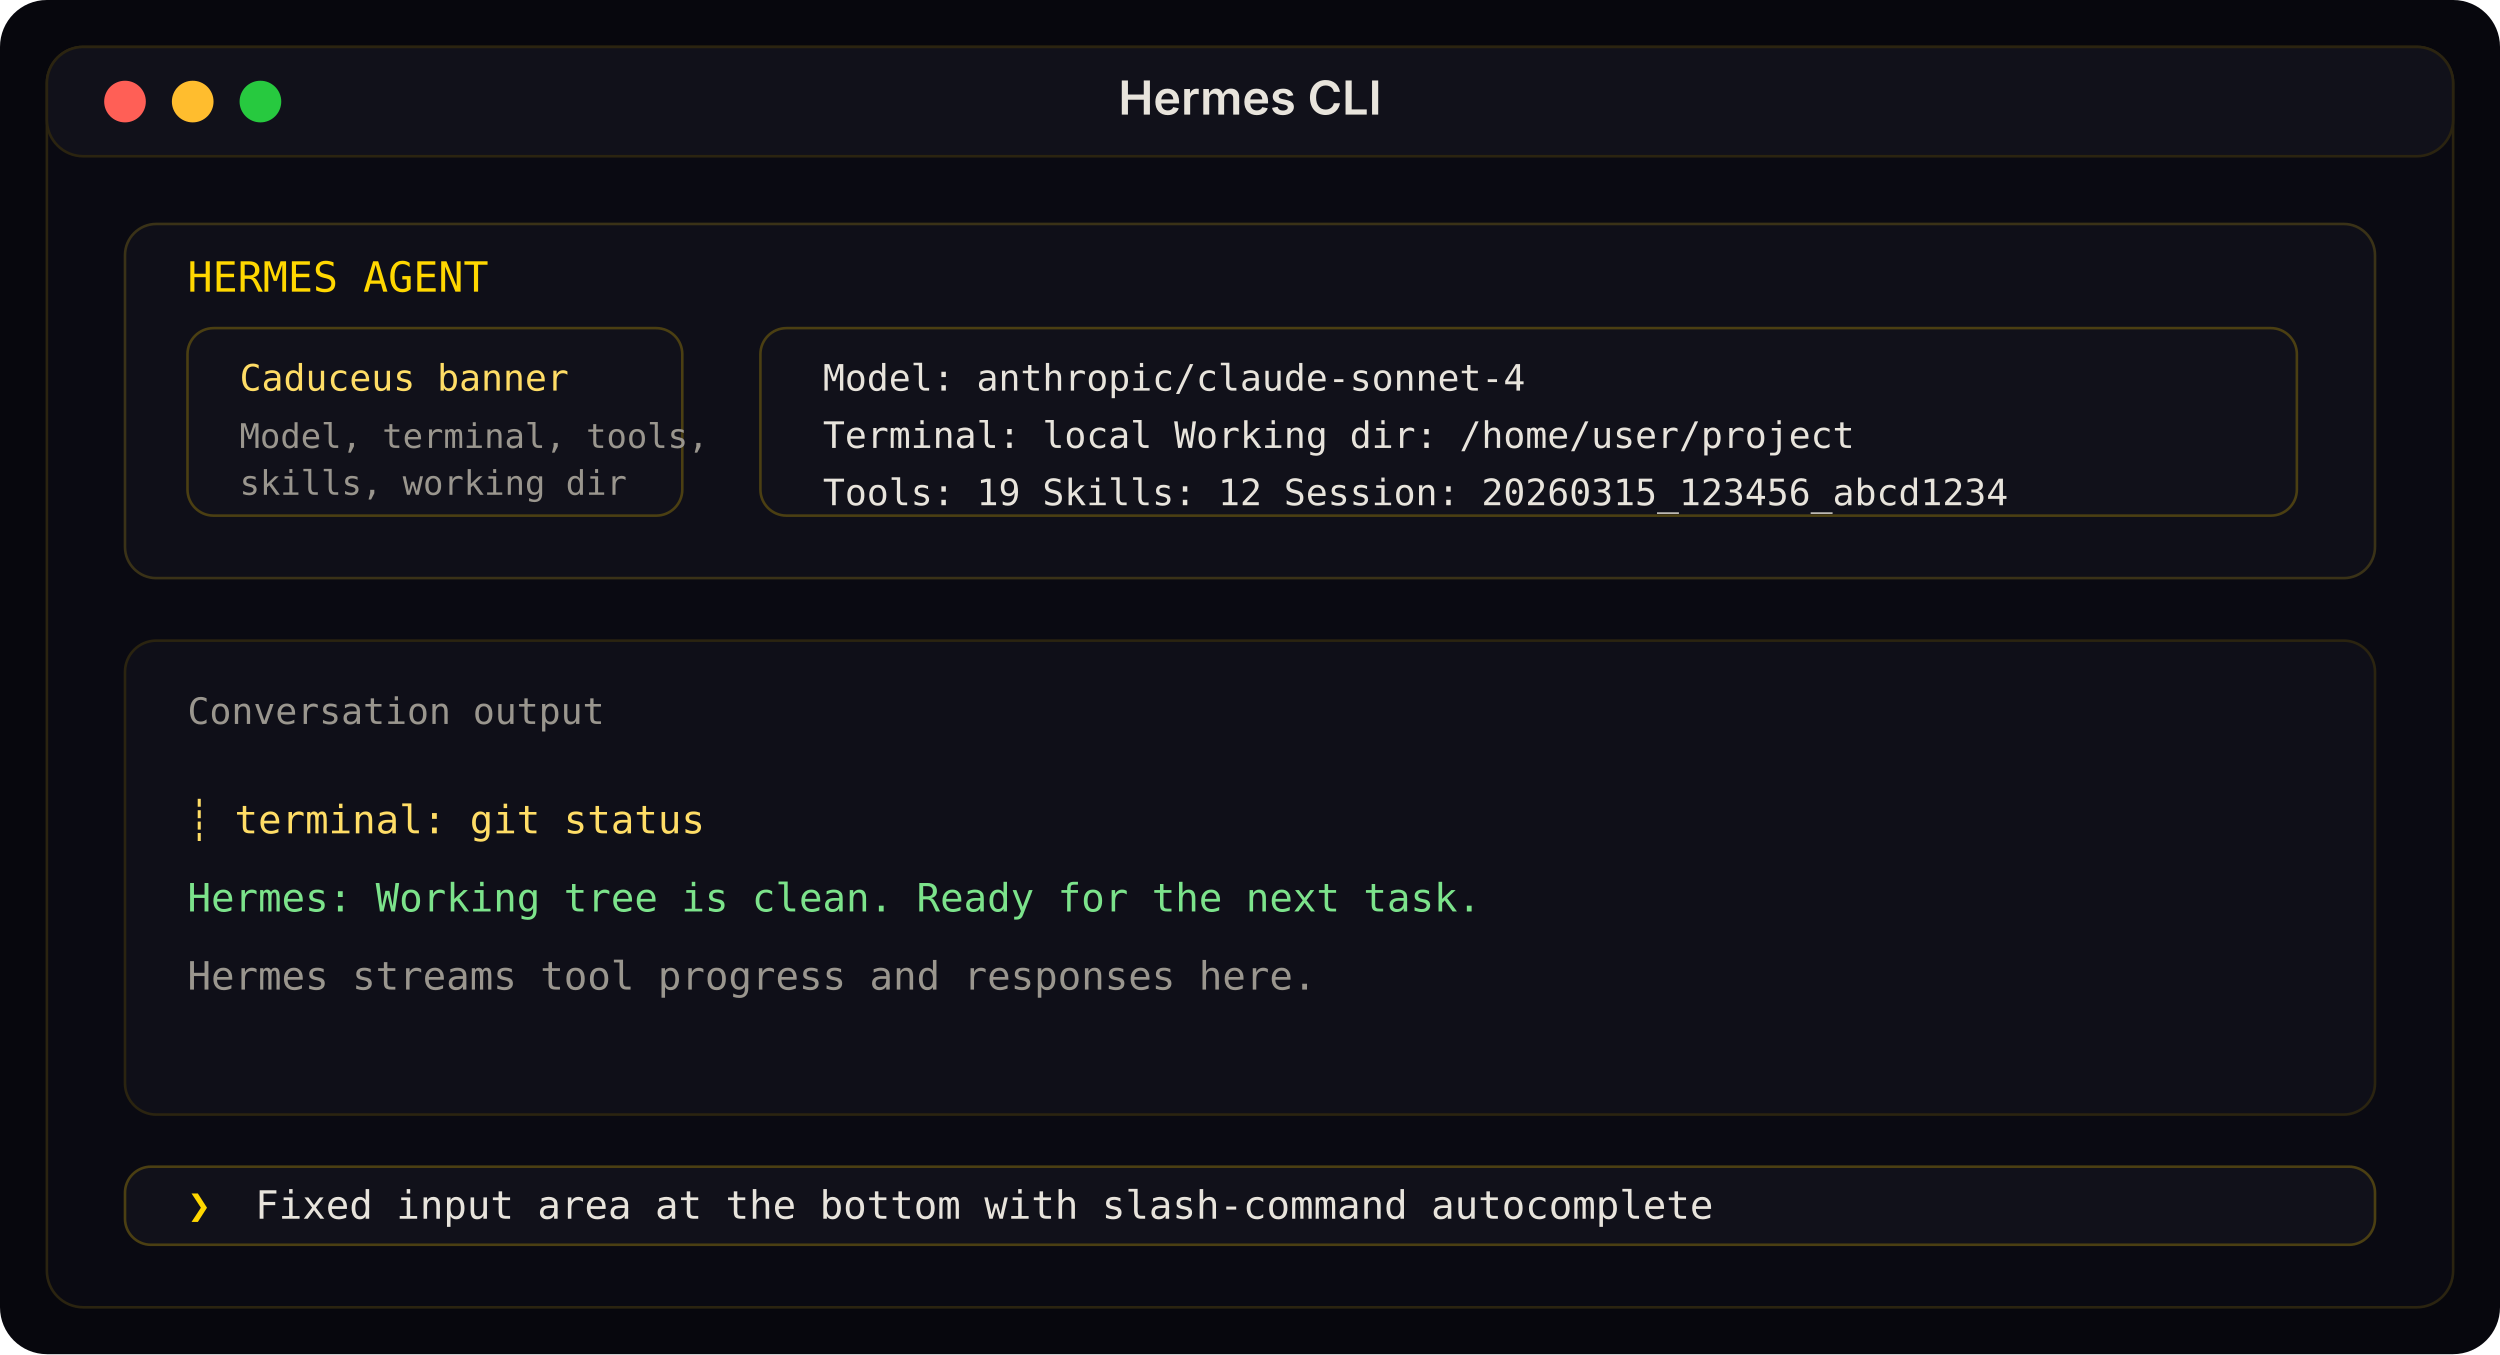
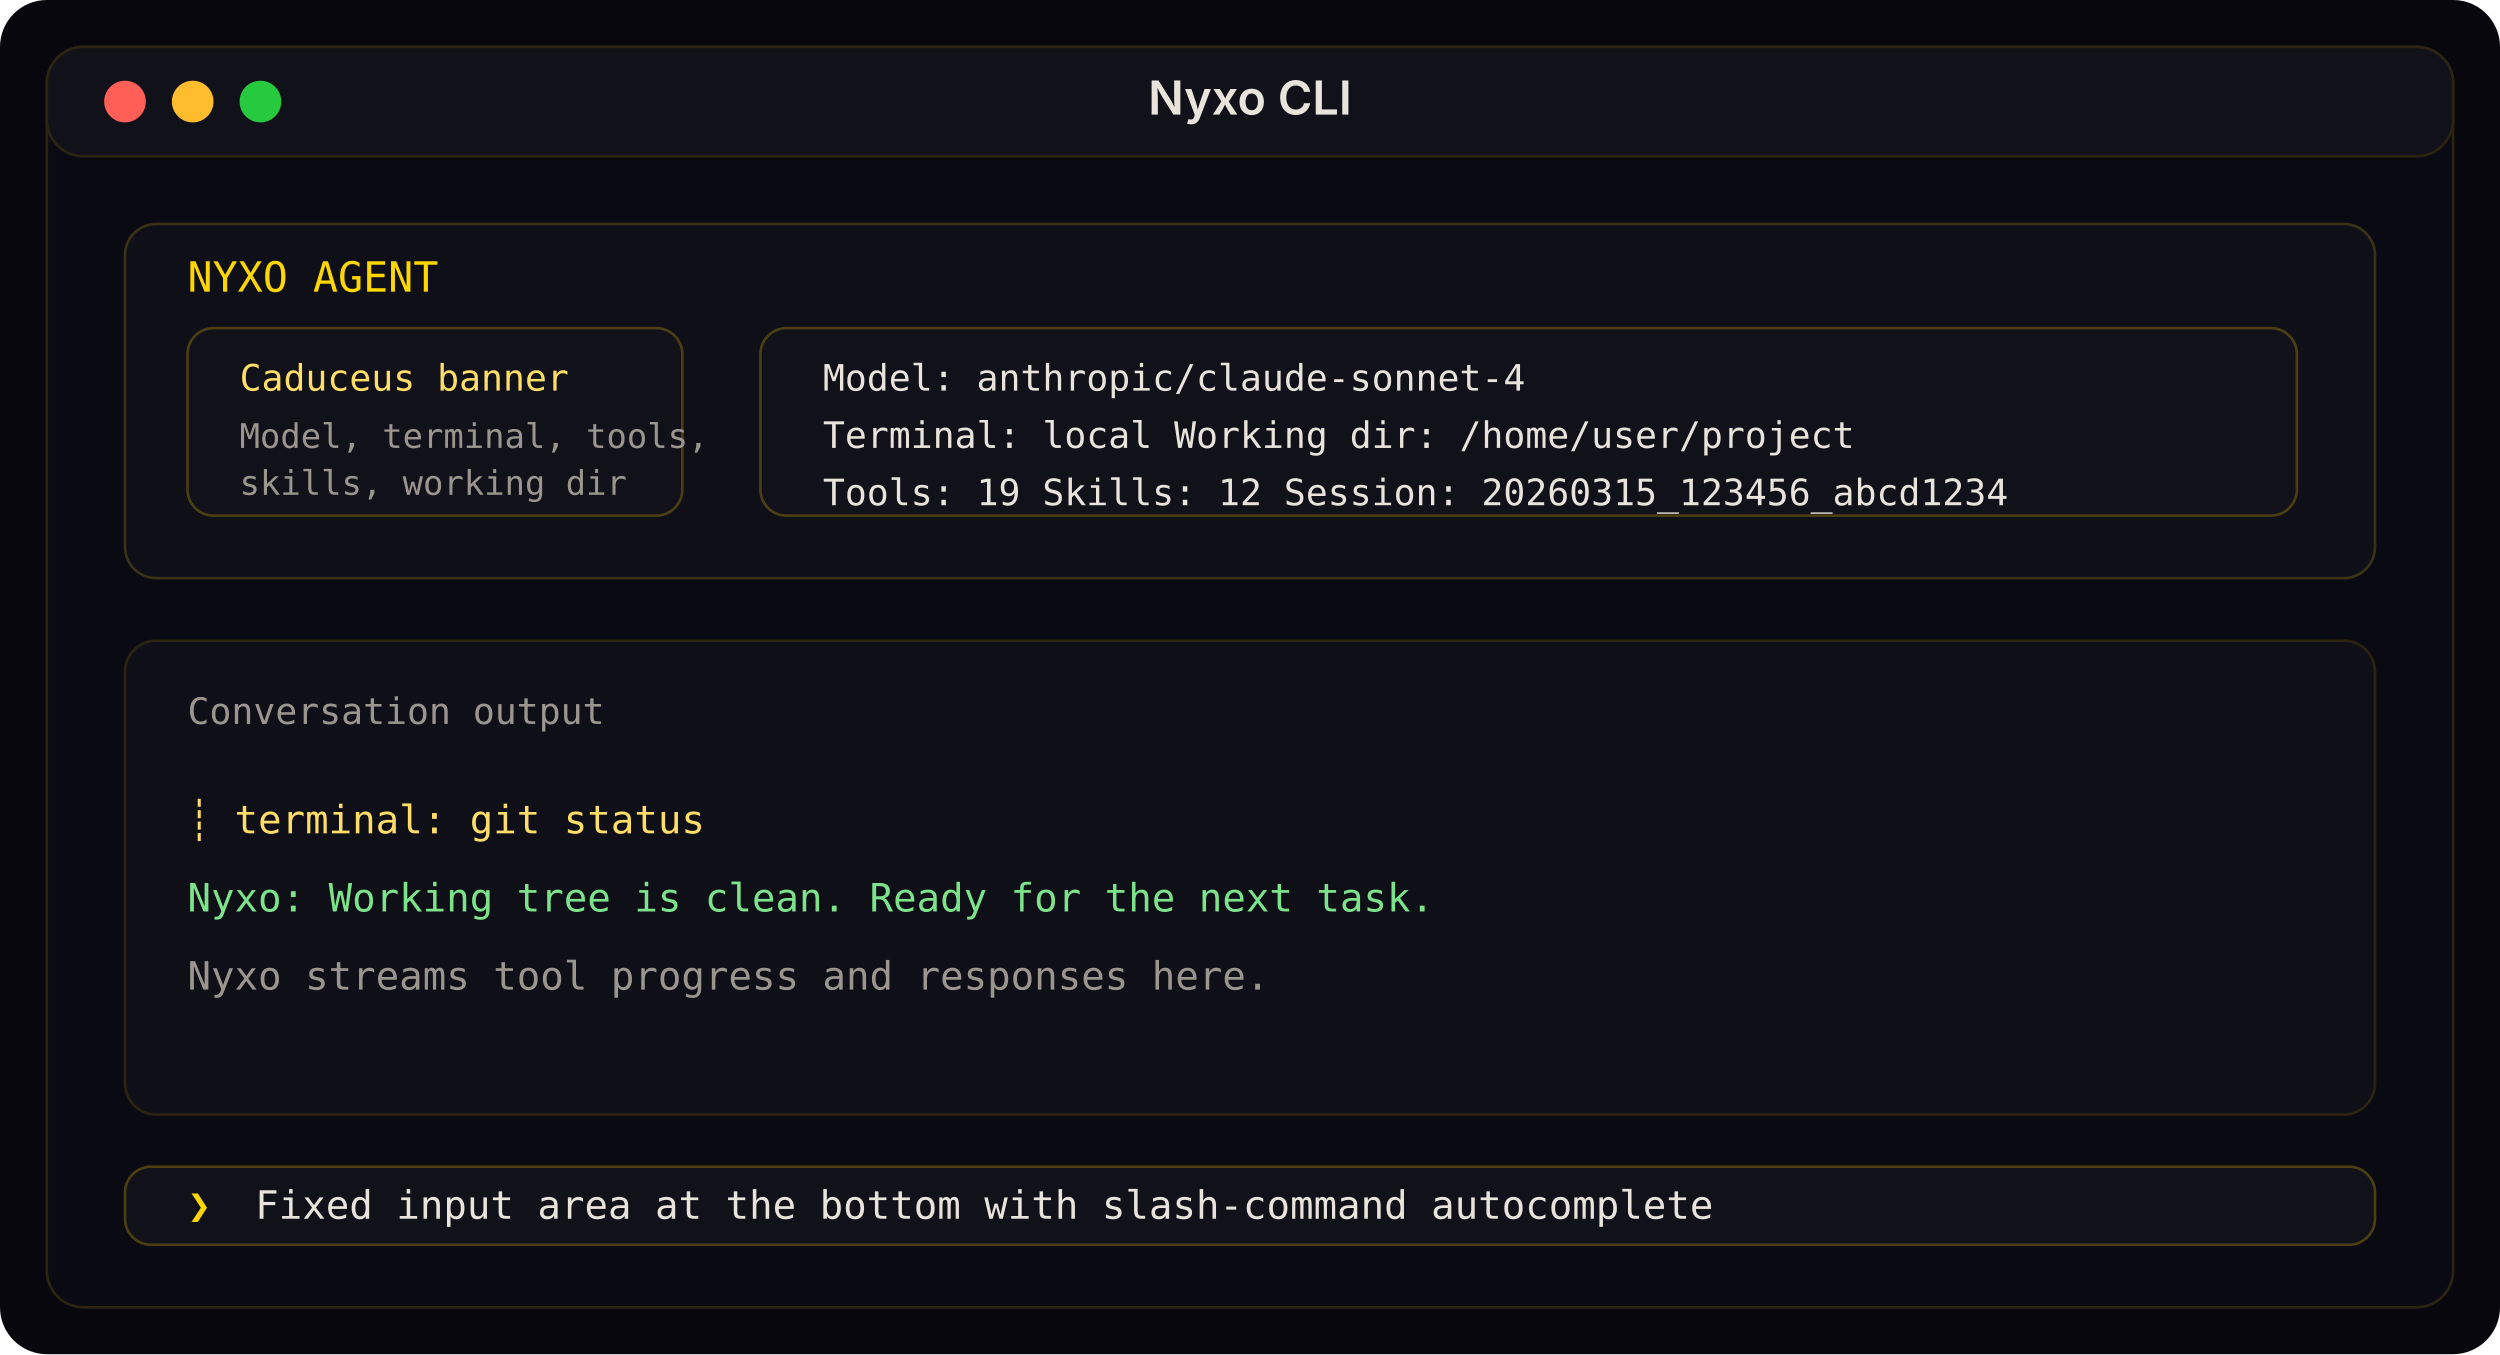
<svg xmlns="http://www.w3.org/2000/svg" width="960" height="520" viewBox="0 0 960 520" role="img" aria-labelledby="title desc">
  <rect width="960" height="520" rx="18" fill="#07070d" />
  <rect x="18" y="18" width="924" height="484" rx="14" fill="#0a0a12" stroke="#2b2410" />
  <rect x="18" y="18" width="924" height="42" rx="14" fill="#11111a" stroke="#2b2410" />
  <circle cx="48" cy="39" r="8" fill="#ff5f56" />
  <circle cx="74" cy="39" r="8" fill="#ffbd2e" />
  <circle cx="100" cy="39" r="8" fill="#27c93f" />
-   <text x="480" y="44" text-anchor="middle" fill="#e8e4dc" font-family="Inter, sans-serif" font-size="18" font-weight="600">Hermes CLI</text>
+   <text x="480" y="44" text-anchor="middle" fill="#e8e4dc" font-family="Inter, sans-serif" font-size="18" font-weight="600">Nyxo CLI</text>
  <rect x="48" y="86" width="864" height="136" rx="12" fill="#0f0f18" stroke="#3a3217" />
-   <text x="72" y="112" fill="#ffd700" font-family="JetBrains Mono, monospace" font-size="16">HERMES AGENT</text>
+   <text x="72" y="112" fill="#ffd700" font-family="JetBrains Mono, monospace" font-size="16">NYXO AGENT</text>
  <rect x="72" y="126" width="190" height="72" rx="10" fill="#11111a" stroke="#4b3f12" />
  <text x="92" y="150" fill="#ffdd66" font-family="JetBrains Mono, monospace" font-size="14">Caduceus banner</text>
  <text x="92" y="172" fill="#9a968e" font-family="JetBrains Mono, monospace" font-size="13">Model, terminal, tools,</text>
  <text x="92" y="190" fill="#9a968e" font-family="JetBrains Mono, monospace" font-size="13">skills, working dir</text>
  <rect x="292" y="126" width="590" height="72" rx="10" fill="#11111a" stroke="#4b3f12" />
  <text x="316" y="150" fill="#e8e4dc" font-family="JetBrains Mono, monospace" font-size="14">Model: anthropic/claude-sonnet-4</text>
  <text x="316" y="172" fill="#e8e4dc" font-family="JetBrains Mono, monospace" font-size="14">Terminal: local   Working dir: /home/user/project</text>
  <text x="316" y="194" fill="#e8e4dc" font-family="JetBrains Mono, monospace" font-size="14">Tools: 19   Skills: 12   Session: 20260315_123456_abcd1234</text>
  <rect x="48" y="246" width="864" height="182" rx="12" fill="#0f0f18" stroke="#2b2410" />
  <text x="72" y="278" fill="#9a968e" font-family="JetBrains Mono, monospace" font-size="14">Conversation output</text>
  <text x="72" y="320" fill="#ffdd66" font-family="JetBrains Mono, monospace" font-size="15">┊ terminal: git status</text>
-   <text x="72" y="350" fill="#7ce38b" font-family="JetBrains Mono, monospace" font-size="15">Hermes: Working tree is clean. Ready for the next task.</text>
-   <text x="72" y="380" fill="#9a968e" font-family="JetBrains Mono, monospace" font-size="15">Hermes streams tool progress and responses here.</text>
+   <text x="72" y="350" fill="#7ce38b" font-family="JetBrains Mono, monospace" font-size="15">Nyxo: Working tree is clean. Ready for the next task.</text>
+   <text x="72" y="380" fill="#9a968e" font-family="JetBrains Mono, monospace" font-size="15">Nyxo streams tool progress and responses here.</text>
  <rect x="48" y="448" width="864" height="30" rx="10" fill="#11111a" stroke="#4b3f12" />
  <text x="72" y="468" fill="#ffd700" font-family="JetBrains Mono, monospace" font-size="15">❯</text>
  <text x="98" y="468" fill="#e8e4dc" font-family="JetBrains Mono, monospace" font-size="15">Fixed input area at the bottom with slash-command autocomplete</text>
</svg>
